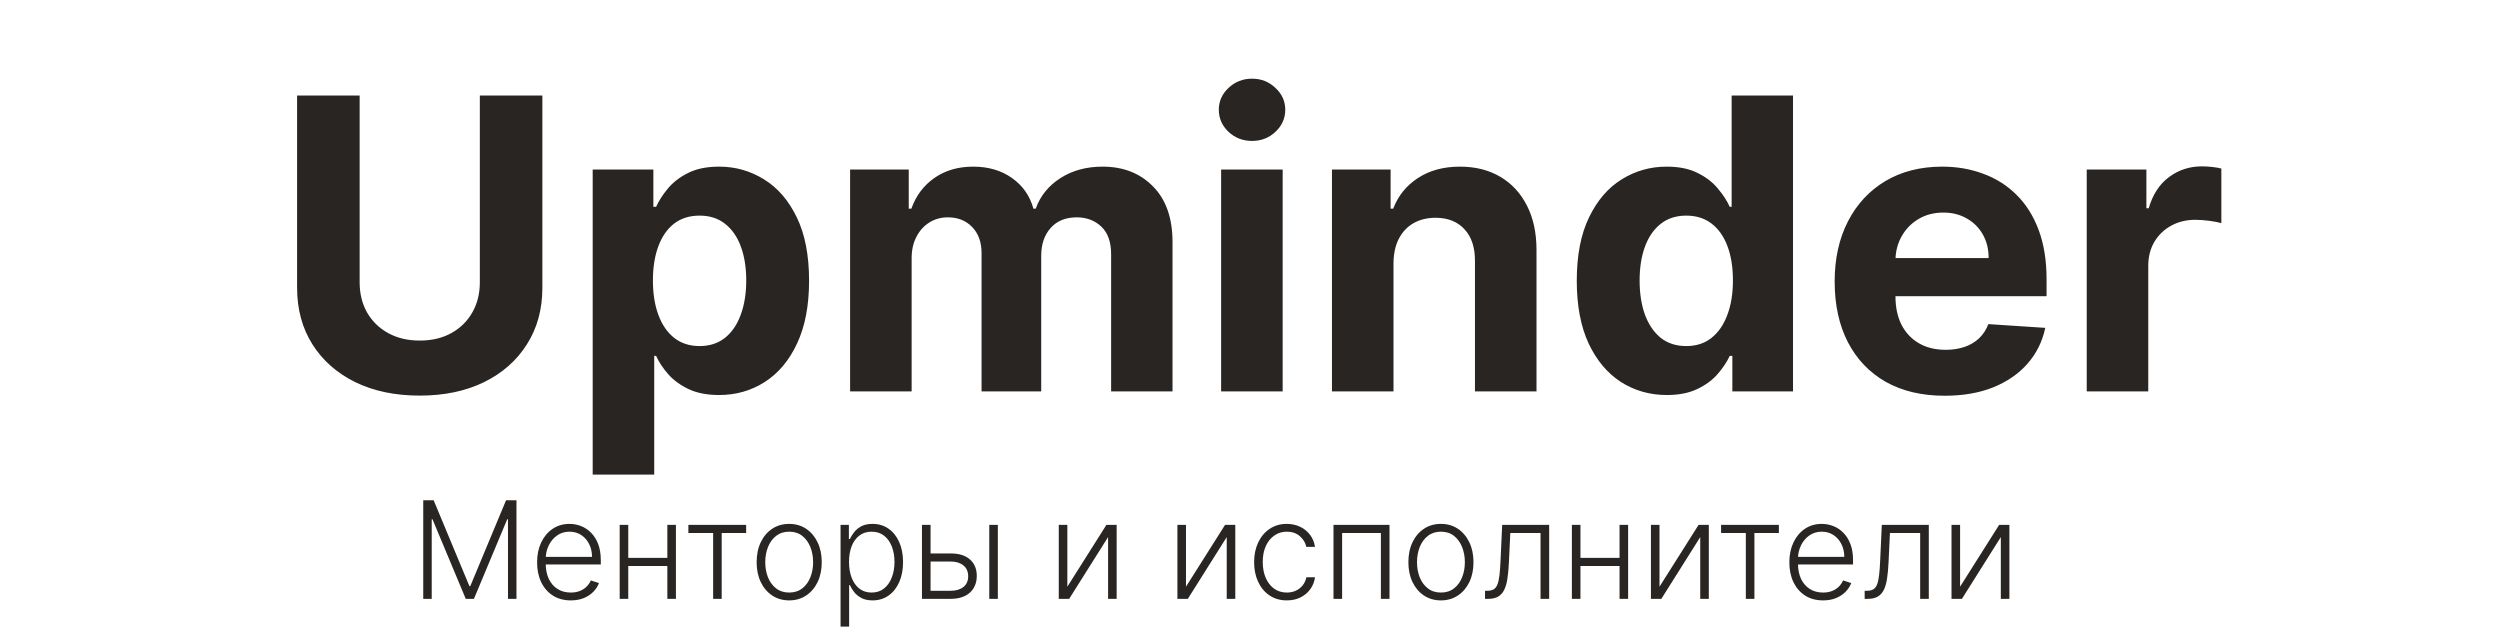
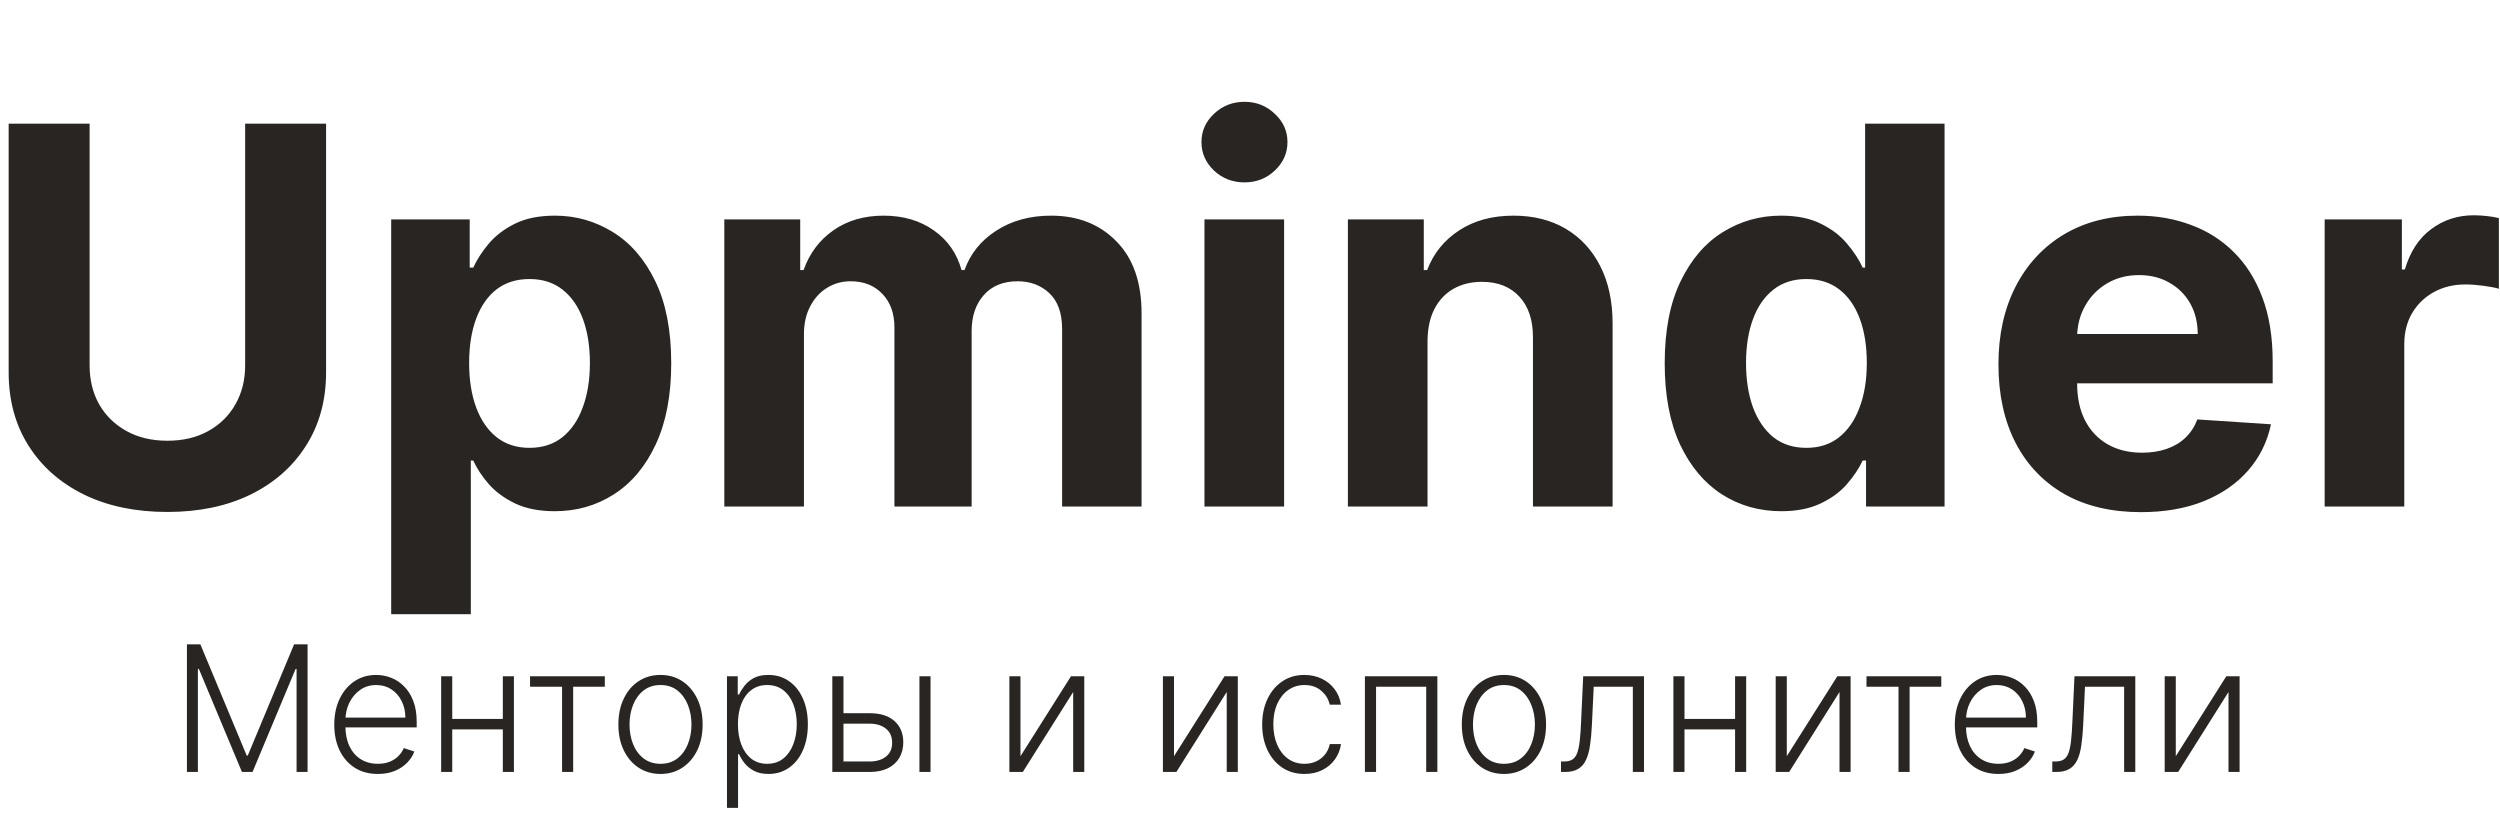
- <svg xmlns="http://www.w3.org/2000/svg" width="198" height="50" viewBox="0 0 198 50" fill="none">
-   <path d="M38.003 7.569H42.956V22.786C42.956 24.494 42.548 25.989 41.732 27.27C40.924 28.552 39.791 29.551 38.334 30.268C36.878 30.977 35.181 31.332 33.243 31.332C31.298 31.332 29.598 30.977 28.141 30.268C26.684 29.551 25.551 28.552 24.743 27.27C23.934 25.989 23.53 24.494 23.53 22.786V7.569H28.484V22.362C28.484 23.255 28.678 24.048 29.067 24.742C29.464 25.436 30.021 25.981 30.738 26.378C31.455 26.775 32.29 26.973 33.243 26.973C34.204 26.973 35.039 26.775 35.749 26.378C36.466 25.981 37.019 25.436 37.408 24.742C37.804 24.048 38.003 23.255 38.003 22.362V7.569ZM46.941 37.59V13.427H51.746V16.379H51.963C52.177 15.906 52.486 15.425 52.89 14.937C53.302 14.441 53.836 14.03 54.492 13.702C55.155 13.366 55.979 13.198 56.963 13.198C58.244 13.198 59.426 13.534 60.509 14.205C61.592 14.869 62.458 15.872 63.106 17.214C63.755 18.549 64.079 20.223 64.079 22.236C64.079 24.197 63.762 25.852 63.129 27.202C62.504 28.544 61.65 29.562 60.566 30.256C59.491 30.943 58.286 31.286 56.951 31.286C56.005 31.286 55.201 31.13 54.537 30.817C53.881 30.504 53.344 30.111 52.924 29.639C52.505 29.158 52.184 28.674 51.963 28.186H51.814V37.59H46.941ZM51.711 22.214C51.711 23.259 51.856 24.17 52.146 24.948C52.436 25.726 52.855 26.332 53.405 26.767C53.954 27.194 54.621 27.408 55.407 27.408C56.2 27.408 56.871 27.19 57.42 26.756C57.969 26.313 58.385 25.703 58.667 24.925C58.957 24.139 59.102 23.236 59.102 22.214C59.102 21.199 58.961 20.307 58.679 19.536C58.397 18.766 57.981 18.164 57.432 17.729C56.883 17.294 56.208 17.077 55.407 17.077C54.614 17.077 53.942 17.286 53.393 17.706C52.852 18.125 52.436 18.72 52.146 19.491C51.856 20.261 51.711 21.169 51.711 22.214ZM67.328 31V13.427H71.973V16.527H72.179C72.545 15.498 73.155 14.686 74.009 14.091C74.864 13.496 75.885 13.198 77.075 13.198C78.281 13.198 79.306 13.5 80.153 14.102C80.999 14.697 81.564 15.505 81.846 16.527H82.029C82.388 15.521 83.036 14.716 83.974 14.114C84.92 13.503 86.037 13.198 87.326 13.198C88.966 13.198 90.297 13.721 91.319 14.766C92.349 15.803 92.864 17.275 92.864 19.182V31H88.001V20.143C88.001 19.166 87.742 18.434 87.223 17.946C86.705 17.458 86.056 17.214 85.278 17.214C84.394 17.214 83.703 17.496 83.208 18.061C82.712 18.617 82.464 19.353 82.464 20.269V31H77.739V20.04C77.739 19.178 77.491 18.491 76.995 17.98C76.507 17.47 75.863 17.214 75.062 17.214C74.52 17.214 74.032 17.351 73.597 17.626C73.17 17.893 72.831 18.27 72.579 18.759C72.328 19.239 72.202 19.803 72.202 20.452V31H67.328ZM96.713 31V13.427H101.587V31H96.713ZM99.162 11.162C98.437 11.162 97.815 10.922 97.297 10.441C96.786 9.953 96.53 9.369 96.53 8.691C96.53 8.019 96.786 7.444 97.297 6.963C97.815 6.475 98.437 6.231 99.162 6.231C99.886 6.231 100.504 6.475 101.015 6.963C101.534 7.444 101.793 8.019 101.793 8.691C101.793 9.369 101.534 9.953 101.015 10.441C100.504 10.922 99.886 11.162 99.162 11.162ZM110.365 20.841V31H105.491V13.427H110.136V16.527H110.342C110.731 15.505 111.383 14.697 112.298 14.102C113.214 13.5 114.323 13.198 115.628 13.198C116.848 13.198 117.912 13.465 118.82 13.999C119.727 14.533 120.433 15.296 120.936 16.287C121.439 17.271 121.691 18.446 121.691 19.811V31H116.817V20.68C116.825 19.605 116.55 18.766 115.994 18.164C115.437 17.553 114.67 17.248 113.694 17.248C113.038 17.248 112.459 17.389 111.955 17.672C111.459 17.954 111.07 18.366 110.788 18.907C110.514 19.441 110.373 20.086 110.365 20.841ZM132.008 31.286C130.673 31.286 129.464 30.943 128.381 30.256C127.306 29.562 126.451 28.544 125.818 27.202C125.193 25.852 124.88 24.197 124.88 22.236C124.88 20.223 125.204 18.549 125.853 17.214C126.501 15.872 127.363 14.869 128.438 14.205C129.521 13.534 130.707 13.198 131.996 13.198C132.98 13.198 133.8 13.366 134.456 13.702C135.12 14.03 135.654 14.441 136.058 14.937C136.47 15.425 136.782 15.906 136.996 16.379H137.145V7.569H142.007V31H137.202V28.186H136.996C136.767 28.674 136.443 29.158 136.023 29.639C135.612 30.111 135.074 30.504 134.41 30.817C133.754 31.13 132.954 31.286 132.008 31.286ZM133.552 27.408C134.338 27.408 135.001 27.194 135.543 26.767C136.092 26.332 136.512 25.726 136.801 24.948C137.099 24.17 137.248 23.259 137.248 22.214C137.248 21.169 137.103 20.261 136.813 19.491C136.523 18.72 136.104 18.125 135.554 17.706C135.005 17.286 134.338 17.077 133.552 17.077C132.751 17.077 132.076 17.294 131.527 17.729C130.978 18.164 130.562 18.766 130.28 19.536C129.998 20.307 129.857 21.199 129.857 22.214C129.857 23.236 129.998 24.139 130.28 24.925C130.57 25.703 130.986 26.313 131.527 26.756C132.076 27.19 132.751 27.408 133.552 27.408ZM154.023 31.343C152.215 31.343 150.659 30.977 149.355 30.245C148.058 29.505 147.059 28.46 146.357 27.11C145.656 25.753 145.305 24.147 145.305 22.294C145.305 20.486 145.656 18.9 146.357 17.534C147.059 16.169 148.047 15.105 149.32 14.342C150.602 13.58 152.104 13.198 153.828 13.198C154.987 13.198 156.067 13.385 157.066 13.759C158.073 14.125 158.95 14.678 159.697 15.418C160.452 16.158 161.039 17.088 161.459 18.209C161.878 19.323 162.088 20.627 162.088 22.122V23.461H147.25V20.44H157.5C157.5 19.739 157.348 19.117 157.043 18.575C156.738 18.034 156.314 17.611 155.773 17.305C155.239 16.993 154.617 16.836 153.908 16.836C153.168 16.836 152.512 17.008 151.94 17.351C151.376 17.687 150.934 18.141 150.613 18.713C150.293 19.277 150.129 19.906 150.121 20.6V23.472C150.121 24.341 150.281 25.093 150.602 25.726C150.93 26.359 151.391 26.847 151.986 27.19C152.581 27.534 153.286 27.705 154.103 27.705C154.644 27.705 155.14 27.629 155.59 27.476C156.04 27.324 156.425 27.095 156.745 26.79C157.066 26.485 157.31 26.111 157.478 25.669L161.985 25.966C161.756 27.049 161.287 27.995 160.578 28.803C159.876 29.604 158.969 30.23 157.855 30.68C156.749 31.122 155.472 31.343 154.023 31.343ZM165.269 31V13.427H169.994V16.493H170.177C170.497 15.402 171.035 14.579 171.79 14.022C172.545 13.458 173.414 13.175 174.398 13.175C174.642 13.175 174.906 13.191 175.188 13.221C175.47 13.252 175.718 13.294 175.931 13.347V17.672C175.703 17.603 175.386 17.542 174.982 17.489C174.578 17.435 174.208 17.409 173.872 17.409C173.155 17.409 172.514 17.565 171.95 17.878C171.393 18.183 170.951 18.61 170.623 19.159C170.303 19.708 170.142 20.341 170.142 21.058V31H165.269Z" fill="#292522" />
-   <path d="M33.521 39.619H34.344L37.178 46.423H37.246L40.08 39.619H40.904V47.429H40.232V41.126H40.171L37.536 47.429H36.888L34.253 41.126H34.192V47.429H33.521V39.619ZM45.207 47.551C44.661 47.551 44.188 47.424 43.789 47.17C43.389 46.913 43.081 46.559 42.862 46.106C42.646 45.651 42.538 45.127 42.538 44.535C42.538 43.945 42.646 43.421 42.862 42.964C43.081 42.504 43.382 42.144 43.766 41.885C44.152 41.623 44.598 41.492 45.104 41.492C45.422 41.492 45.728 41.55 46.023 41.667C46.318 41.782 46.583 41.958 46.816 42.197C47.053 42.434 47.24 42.732 47.377 43.093C47.514 43.452 47.583 43.877 47.583 44.367V44.703H43.007V44.104H46.889C46.889 43.728 46.813 43.39 46.66 43.09C46.51 42.787 46.3 42.548 46.031 42.373C45.764 42.197 45.455 42.109 45.104 42.109C44.733 42.109 44.406 42.209 44.124 42.407C43.842 42.605 43.621 42.867 43.461 43.193C43.303 43.518 43.223 43.874 43.22 44.26V44.619C43.22 45.084 43.3 45.491 43.461 45.839C43.623 46.185 43.853 46.453 44.151 46.644C44.448 46.834 44.8 46.93 45.207 46.93C45.484 46.93 45.727 46.887 45.936 46.8C46.147 46.714 46.323 46.598 46.466 46.453C46.611 46.306 46.72 46.144 46.794 45.969L47.438 46.179C47.349 46.425 47.203 46.653 47 46.861C46.799 47.07 46.547 47.237 46.245 47.365C45.944 47.489 45.599 47.551 45.207 47.551ZM53.034 44.184V44.825H49.59V44.184H53.034ZM49.758 41.572V47.429H49.079V41.572H49.758ZM53.533 41.572V47.429H52.854V41.572H53.533ZM54.52 42.212V41.572H59.096V42.212H57.159V47.429H56.48V42.212H54.52ZM62.504 47.551C61.998 47.551 61.55 47.423 61.161 47.166C60.775 46.91 60.472 46.555 60.254 46.102C60.035 45.647 59.926 45.122 59.926 44.527C59.926 43.927 60.035 43.4 60.254 42.945C60.472 42.487 60.775 42.131 61.161 41.877C61.55 41.62 61.998 41.492 62.504 41.492C63.01 41.492 63.456 41.62 63.842 41.877C64.229 42.134 64.531 42.49 64.75 42.945C64.971 43.4 65.082 43.927 65.082 44.527C65.082 45.122 64.972 45.647 64.754 46.102C64.535 46.555 64.231 46.91 63.842 47.166C63.456 47.423 63.01 47.551 62.504 47.551ZM62.504 46.93C62.91 46.93 63.255 46.821 63.537 46.602C63.819 46.383 64.033 46.092 64.178 45.729C64.325 45.365 64.399 44.965 64.399 44.527C64.399 44.09 64.325 43.688 64.178 43.322C64.033 42.956 63.819 42.663 63.537 42.441C63.255 42.22 62.91 42.109 62.504 42.109C62.099 42.109 61.755 42.22 61.47 42.441C61.188 42.663 60.973 42.956 60.826 43.322C60.681 43.688 60.608 44.09 60.608 44.527C60.608 44.965 60.681 45.365 60.826 45.729C60.973 46.092 61.188 46.383 61.47 46.602C61.752 46.821 62.097 46.93 62.504 46.93ZM66.572 49.626V41.572H67.231V42.689H67.312C67.393 42.514 67.505 42.334 67.647 42.151C67.79 41.966 67.978 41.809 68.212 41.682C68.448 41.555 68.746 41.492 69.104 41.492C69.587 41.492 70.009 41.619 70.37 41.873C70.734 42.125 71.016 42.478 71.217 42.933C71.42 43.386 71.522 43.913 71.522 44.516C71.522 45.121 71.42 45.651 71.217 46.106C71.016 46.561 70.734 46.916 70.37 47.17C70.009 47.424 69.59 47.551 69.112 47.551C68.758 47.551 68.462 47.488 68.223 47.361C67.987 47.234 67.795 47.077 67.647 46.892C67.502 46.704 67.39 46.52 67.312 46.343H67.251V49.626H66.572ZM67.243 44.504C67.243 44.977 67.313 45.397 67.453 45.763C67.595 46.127 67.798 46.413 68.063 46.621C68.33 46.827 68.653 46.93 69.031 46.93C69.421 46.93 69.748 46.823 70.015 46.609C70.285 46.393 70.49 46.102 70.629 45.736C70.772 45.37 70.843 44.959 70.843 44.504C70.843 44.054 70.773 43.649 70.633 43.288C70.496 42.927 70.293 42.641 70.023 42.43C69.754 42.216 69.423 42.109 69.031 42.109C68.65 42.109 68.326 42.212 68.059 42.418C67.792 42.622 67.589 42.904 67.449 43.265C67.312 43.623 67.243 44.037 67.243 44.504ZM73.583 43.833H75.299C75.957 43.833 76.466 43.993 76.825 44.314C77.183 44.634 77.362 45.068 77.362 45.614C77.362 45.978 77.281 46.295 77.118 46.568C76.958 46.84 76.724 47.052 76.416 47.204C76.109 47.354 75.736 47.429 75.299 47.429H73.019V41.572H73.701V46.789H75.299C75.713 46.789 76.046 46.69 76.298 46.491C76.552 46.293 76.68 46.011 76.68 45.645C76.68 45.271 76.552 44.982 76.298 44.779C76.046 44.576 75.713 44.474 75.299 44.474H73.583V43.833ZM78.35 47.429V41.572H79.029V47.429H78.35ZM84.534 46.465L87.626 41.572H88.439V47.429H87.76V42.537L84.678 47.429H83.855V41.572H84.534V46.465ZM93.93 46.465L97.023 41.572H97.835V47.429H97.156V42.537L94.075 47.429H93.251V41.572H93.93V46.465ZM101.916 47.551C101.392 47.551 100.936 47.42 100.547 47.159C100.16 46.897 99.86 46.538 99.647 46.083C99.433 45.628 99.326 45.109 99.326 44.527C99.326 43.94 99.434 43.418 99.65 42.96C99.869 42.502 100.172 42.144 100.558 41.885C100.945 41.623 101.393 41.492 101.904 41.492C102.296 41.492 102.651 41.568 102.968 41.721C103.286 41.87 103.548 42.083 103.754 42.357C103.962 42.629 104.093 42.947 104.147 43.311H103.46C103.389 42.98 103.217 42.698 102.945 42.464C102.676 42.228 102.333 42.109 101.916 42.109C101.542 42.109 101.212 42.211 100.924 42.415C100.637 42.615 100.412 42.896 100.249 43.257C100.089 43.616 100.009 44.032 100.009 44.504C100.009 44.98 100.088 45.401 100.245 45.767C100.403 46.13 100.624 46.415 100.909 46.621C101.196 46.827 101.532 46.93 101.916 46.93C102.175 46.93 102.412 46.882 102.625 46.785C102.841 46.686 103.022 46.546 103.167 46.365C103.314 46.185 103.413 45.97 103.464 45.721H104.151C104.1 46.074 103.974 46.39 103.773 46.667C103.575 46.941 103.317 47.157 102.999 47.315C102.684 47.473 102.323 47.551 101.916 47.551ZM105.613 47.429V41.572H110.048V47.429H109.366V42.212H106.296V47.429H105.613ZM114.122 47.551C113.616 47.551 113.169 47.423 112.78 47.166C112.393 46.91 112.091 46.555 111.872 46.102C111.653 45.647 111.544 45.122 111.544 44.527C111.544 43.927 111.653 43.4 111.872 42.945C112.091 42.487 112.393 42.131 112.78 41.877C113.169 41.62 113.616 41.492 114.122 41.492C114.628 41.492 115.074 41.62 115.461 41.877C115.847 42.134 116.15 42.49 116.368 42.945C116.589 43.4 116.7 43.927 116.7 44.527C116.7 45.122 116.591 45.647 116.372 46.102C116.153 46.555 115.85 46.91 115.461 47.166C115.074 47.423 114.628 47.551 114.122 47.551ZM114.122 46.93C114.529 46.93 114.873 46.821 115.156 46.602C115.438 46.383 115.651 46.092 115.796 45.729C115.944 45.365 116.017 44.965 116.017 44.527C116.017 44.09 115.944 43.688 115.796 43.322C115.651 42.956 115.438 42.663 115.156 42.441C114.873 42.22 114.529 42.109 114.122 42.109C113.718 42.109 113.373 42.22 113.089 42.441C112.806 42.663 112.592 42.956 112.444 43.322C112.299 43.688 112.227 44.09 112.227 44.527C112.227 44.965 112.299 45.365 112.444 45.729C112.592 46.092 112.806 46.383 113.089 46.602C113.371 46.821 113.715 46.93 114.122 46.93ZM117.614 47.429V46.789H117.797C118.006 46.789 118.174 46.751 118.301 46.674C118.43 46.596 118.531 46.463 118.602 46.278C118.673 46.092 118.727 45.839 118.762 45.519C118.798 45.199 118.826 44.797 118.846 44.314L118.972 41.572H122.694V47.429H122.011V42.212H119.616L119.506 44.543C119.483 45.018 119.445 45.436 119.391 45.797C119.341 46.158 119.257 46.459 119.14 46.701C119.025 46.943 118.865 47.124 118.659 47.246C118.456 47.368 118.189 47.429 117.858 47.429H117.614ZM128.448 44.184V44.825H125.004V44.184H128.448ZM125.172 41.572V47.429H124.493V41.572H125.172ZM128.947 41.572V47.429H128.268V41.572H128.947ZM131.433 46.465L134.526 41.572H135.338V47.429H134.659V42.537L131.578 47.429H130.754V41.572H131.433V46.465ZM136.31 42.212V41.572H140.887V42.212H138.949V47.429H138.27V42.212H136.31ZM144.386 47.551C143.839 47.551 143.366 47.424 142.967 47.17C142.568 46.913 142.259 46.559 142.04 46.106C141.824 45.651 141.716 45.127 141.716 44.535C141.716 43.945 141.824 43.421 142.04 42.964C142.259 42.504 142.56 42.144 142.944 41.885C143.33 41.623 143.777 41.492 144.283 41.492C144.6 41.492 144.907 41.55 145.202 41.667C145.497 41.782 145.761 41.958 145.995 42.197C146.231 42.434 146.418 42.732 146.555 43.093C146.693 43.452 146.761 43.877 146.761 44.367V44.703H142.185V44.104H146.067C146.067 43.728 145.991 43.39 145.838 43.09C145.688 42.787 145.479 42.548 145.209 42.373C144.942 42.197 144.633 42.109 144.283 42.109C143.911 42.109 143.585 42.209 143.302 42.407C143.02 42.605 142.799 42.867 142.639 43.193C142.481 43.518 142.401 43.874 142.399 44.26V44.619C142.399 45.084 142.479 45.491 142.639 45.839C142.802 46.185 143.032 46.453 143.329 46.644C143.627 46.834 143.979 46.93 144.386 46.93C144.663 46.93 144.905 46.887 145.114 46.8C145.325 46.714 145.502 46.598 145.644 46.453C145.789 46.306 145.898 46.144 145.972 45.969L146.616 46.179C146.527 46.425 146.381 46.653 146.178 46.861C145.977 47.07 145.725 47.237 145.423 47.365C145.123 47.489 144.777 47.551 144.386 47.551ZM147.681 47.429V46.789H147.864C148.073 46.789 148.241 46.751 148.368 46.674C148.497 46.596 148.598 46.463 148.669 46.278C148.74 46.092 148.794 45.839 148.829 45.519C148.865 45.199 148.893 44.797 148.913 44.314L149.039 41.572H152.761V47.429H152.078V42.212H149.683L149.573 44.543C149.55 45.018 149.512 45.436 149.458 45.797C149.408 46.158 149.324 46.459 149.207 46.701C149.092 46.943 148.932 47.124 148.726 47.246C148.523 47.368 148.256 47.429 147.925 47.429H147.681ZM155.239 46.465L158.332 41.572H159.144V47.429H158.465V42.537L155.384 47.429H154.56V41.572H155.239V46.465Z" fill="#292522" />
+ <svg xmlns="http://www.w3.org/2000/svg" width="153" height="50" viewBox="0 0 153 50" fill="none">
+   <path d="M15.003 7.569H19.956V22.786C19.956 24.494 19.548 25.989 18.732 27.27C17.924 28.552 16.791 29.551 15.334 30.268C13.878 30.977 12.181 31.332 10.243 31.332C8.298 31.332 6.598 30.977 5.141 30.268C3.684 29.551 2.551 28.552 1.743 27.27C0.934 25.989 0.53 24.494 0.53 22.786V7.569H5.484V22.362C5.484 23.255 5.678 24.048 6.067 24.742C6.464 25.436 7.021 25.981 7.738 26.378C8.455 26.775 9.29 26.973 10.243 26.973C11.204 26.973 12.04 26.775 12.749 26.378C13.466 25.981 14.019 25.436 14.408 24.742C14.804 24.048 15.003 23.255 15.003 22.362V7.569ZM23.941 37.59V13.427H28.746V16.379H28.963C29.177 15.906 29.485 15.425 29.89 14.937C30.302 14.441 30.835 14.03 31.491 13.702C32.155 13.366 32.979 13.198 33.963 13.198C35.244 13.198 36.426 13.534 37.509 14.205C38.592 14.869 39.458 15.872 40.106 17.214C40.755 18.549 41.079 20.223 41.079 22.236C41.079 24.197 40.762 25.852 40.129 27.202C39.504 28.544 38.65 29.562 37.566 30.256C36.491 30.943 35.286 31.286 33.951 31.286C33.005 31.286 32.201 31.13 31.537 30.817C30.881 30.504 30.344 30.111 29.924 29.639C29.505 29.158 29.184 28.674 28.963 28.186H28.814V37.59H23.941ZM28.711 22.214C28.711 23.259 28.856 24.17 29.146 24.948C29.436 25.726 29.855 26.332 30.405 26.767C30.954 27.194 31.621 27.408 32.407 27.408C33.2 27.408 33.871 27.19 34.42 26.756C34.969 26.313 35.385 25.703 35.667 24.925C35.957 24.139 36.102 23.236 36.102 22.214C36.102 21.199 35.961 20.307 35.679 19.536C35.397 18.766 34.981 18.164 34.432 17.729C33.883 17.294 33.208 17.077 32.407 17.077C31.613 17.077 30.942 17.286 30.393 17.706C29.852 18.125 29.436 18.72 29.146 19.491C28.856 20.261 28.711 21.169 28.711 22.214ZM44.328 31V13.427H48.973V16.527H49.179C49.545 15.498 50.155 14.686 51.009 14.091C51.864 13.496 52.886 13.198 54.075 13.198C55.281 13.198 56.306 13.5 57.153 14.102C57.999 14.697 58.564 15.505 58.846 16.527H59.029C59.388 15.521 60.036 14.716 60.974 14.114C61.92 13.503 63.037 13.198 64.326 13.198C65.966 13.198 67.297 13.721 68.319 14.766C69.349 15.803 69.864 17.275 69.864 19.182V31H65.001V20.143C65.001 19.166 64.742 18.434 64.223 17.946C63.705 17.458 63.056 17.214 62.278 17.214C61.394 17.214 60.703 17.496 60.208 18.061C59.712 18.617 59.464 19.353 59.464 20.269V31H54.739V20.04C54.739 19.178 54.491 18.491 53.995 17.98C53.507 17.47 52.863 17.214 52.062 17.214C51.52 17.214 51.032 17.351 50.597 17.626C50.17 17.893 49.831 18.27 49.579 18.759C49.328 19.239 49.202 19.803 49.202 20.452V31H44.328ZM73.713 31V13.427H78.587V31H73.713ZM76.162 11.162C75.437 11.162 74.815 10.922 74.297 10.441C73.786 9.953 73.53 9.369 73.53 8.691C73.53 8.019 73.786 7.444 74.297 6.963C74.815 6.475 75.437 6.231 76.162 6.231C76.886 6.231 77.504 6.475 78.015 6.963C78.534 7.444 78.793 8.019 78.793 8.691C78.793 9.369 78.534 9.953 78.015 10.441C77.504 10.922 76.886 11.162 76.162 11.162ZM87.365 20.841V31H82.491V13.427H87.136V16.527H87.342C87.731 15.505 88.383 14.697 89.298 14.102C90.214 13.5 91.323 13.198 92.628 13.198C93.848 13.198 94.912 13.465 95.82 13.999C96.727 14.533 97.433 15.296 97.936 16.287C98.439 17.271 98.691 18.446 98.691 19.811V31H93.817V20.68C93.825 19.605 93.55 18.766 92.994 18.164C92.437 17.553 91.67 17.248 90.694 17.248C90.038 17.248 89.459 17.389 88.955 17.672C88.459 17.954 88.07 18.366 87.788 18.907C87.514 19.441 87.373 20.086 87.365 20.841ZM109.008 31.286C107.673 31.286 106.464 30.943 105.381 30.256C104.306 29.562 103.451 28.544 102.818 27.202C102.193 25.852 101.88 24.197 101.88 22.236C101.88 20.223 102.204 18.549 102.853 17.214C103.501 15.872 104.363 14.869 105.438 14.205C106.521 13.534 107.707 13.198 108.996 13.198C109.98 13.198 110.8 13.366 111.456 13.702C112.12 14.03 112.654 14.441 113.058 14.937C113.47 15.425 113.782 15.906 113.996 16.379H114.145V7.569H119.007V31H114.202V28.186H113.996C113.767 28.674 113.443 29.158 113.023 29.639C112.612 30.111 112.074 30.504 111.41 30.817C110.754 31.13 109.954 31.286 109.008 31.286ZM110.552 27.408C111.338 27.408 112.001 27.194 112.543 26.767C113.092 26.332 113.512 25.726 113.801 24.948C114.099 24.17 114.248 23.259 114.248 22.214C114.248 21.169 114.103 20.261 113.813 19.491C113.523 18.72 113.104 18.125 112.554 17.706C112.005 17.286 111.338 17.077 110.552 17.077C109.751 17.077 109.076 17.294 108.527 17.729C107.978 18.164 107.562 18.766 107.28 19.536C106.998 20.307 106.857 21.199 106.857 22.214C106.857 23.236 106.998 24.139 107.28 24.925C107.57 25.703 107.986 26.313 108.527 26.756C109.076 27.19 109.751 27.408 110.552 27.408ZM131.023 31.343C129.215 31.343 127.659 30.977 126.355 30.245C125.058 29.505 124.059 28.46 123.357 27.11C122.656 25.753 122.305 24.147 122.305 22.294C122.305 20.486 122.656 18.9 123.357 17.534C124.059 16.169 125.047 15.105 126.32 14.342C127.602 13.58 129.104 13.198 130.828 13.198C131.987 13.198 133.067 13.385 134.066 13.759C135.073 14.125 135.95 14.678 136.697 15.418C137.452 16.158 138.039 17.088 138.459 18.209C138.878 19.323 139.088 20.627 139.088 22.122V23.461H124.25V20.44H134.5C134.5 19.739 134.348 19.117 134.043 18.575C133.738 18.034 133.314 17.611 132.773 17.305C132.239 16.993 131.617 16.836 130.908 16.836C130.168 16.836 129.512 17.008 128.94 17.351C128.376 17.687 127.934 18.141 127.613 18.713C127.293 19.277 127.129 19.906 127.121 20.6V23.472C127.121 24.341 127.281 25.093 127.602 25.726C127.93 26.359 128.391 26.847 128.986 27.19C129.581 27.534 130.286 27.705 131.103 27.705C131.644 27.705 132.14 27.629 132.59 27.476C133.04 27.324 133.425 27.095 133.745 26.79C134.066 26.485 134.31 26.111 134.478 25.669L138.985 25.966C138.756 27.049 138.287 27.995 137.578 28.803C136.876 29.604 135.969 30.23 134.855 30.68C133.749 31.122 132.472 31.343 131.023 31.343ZM142.269 31V13.427H146.994V16.493H147.177C147.497 15.402 148.035 14.579 148.79 14.022C149.545 13.458 150.414 13.175 151.398 13.175C151.642 13.175 151.906 13.191 152.188 13.221C152.47 13.252 152.718 13.294 152.931 13.347V17.672C152.703 17.603 152.386 17.542 151.982 17.489C151.578 17.435 151.208 17.409 150.872 17.409C150.155 17.409 149.514 17.565 148.95 17.878C148.393 18.183 147.951 18.61 147.623 19.159C147.303 19.708 147.142 20.341 147.142 21.058V31H142.269Z" fill="#292522" />
+   <path d="M11.44 39.434H12.263L15.097 46.237H15.165L17.999 39.434H18.823V47.244H18.151V40.94H18.09L15.455 47.244H14.807L12.172 40.94H12.111V47.244H11.44V39.434ZM23.126 47.366C22.58 47.366 22.107 47.239 21.707 46.985C21.308 46.728 21 46.373 20.781 45.921C20.565 45.465 20.457 44.942 20.457 44.349C20.457 43.76 20.565 43.236 20.781 42.778C21 42.318 21.301 41.958 21.685 41.699C22.071 41.437 22.517 41.306 23.023 41.306C23.341 41.306 23.647 41.365 23.942 41.482C24.237 41.596 24.502 41.773 24.735 42.012C24.972 42.248 25.159 42.547 25.296 42.908C25.433 43.266 25.502 43.691 25.502 44.182V44.517H20.926V43.919H24.808C24.808 43.542 24.732 43.204 24.579 42.904C24.429 42.602 24.219 42.362 23.95 42.187C23.683 42.012 23.374 41.924 23.023 41.924C22.652 41.924 22.325 42.023 22.043 42.221C21.761 42.42 21.54 42.682 21.38 43.007C21.222 43.333 21.142 43.688 21.139 44.075V44.433C21.139 44.899 21.219 45.305 21.38 45.654C21.542 45.999 21.772 46.268 22.07 46.458C22.367 46.649 22.719 46.744 23.126 46.744C23.403 46.744 23.646 46.701 23.855 46.615C24.066 46.528 24.242 46.413 24.385 46.268C24.53 46.12 24.639 45.959 24.713 45.783L25.357 45.993C25.268 46.24 25.122 46.467 24.919 46.676C24.718 46.884 24.466 47.052 24.163 47.179C23.863 47.304 23.518 47.366 23.126 47.366ZM30.953 43.999V44.639H27.509V43.999H30.953ZM27.677 41.386V47.244H26.998V41.386H27.677ZM31.452 41.386V47.244H30.773V41.386H31.452ZM32.439 42.027V41.386H37.015V42.027H35.078V47.244H34.399V42.027H32.439ZM40.423 47.366C39.917 47.366 39.469 47.237 39.08 46.981C38.694 46.724 38.391 46.369 38.173 45.917C37.954 45.462 37.845 44.937 37.845 44.342C37.845 43.742 37.954 43.214 38.173 42.759C38.391 42.301 38.694 41.946 39.08 41.691C39.469 41.435 39.917 41.306 40.423 41.306C40.928 41.306 41.375 41.435 41.761 41.691C42.148 41.948 42.45 42.304 42.669 42.759C42.89 43.214 43.001 43.742 43.001 44.342C43.001 44.937 42.891 45.462 42.673 45.917C42.454 46.369 42.15 46.724 41.761 46.981C41.375 47.237 40.928 47.366 40.423 47.366ZM40.423 46.744C40.829 46.744 41.174 46.635 41.456 46.416C41.738 46.198 41.952 45.907 42.097 45.543C42.244 45.179 42.318 44.779 42.318 44.342C42.318 43.904 42.244 43.503 42.097 43.137C41.952 42.771 41.738 42.477 41.456 42.256C41.174 42.035 40.829 41.924 40.423 41.924C40.018 41.924 39.674 42.035 39.389 42.256C39.107 42.477 38.892 42.771 38.745 43.137C38.6 43.503 38.527 43.904 38.527 44.342C38.527 44.779 38.6 45.179 38.745 45.543C38.892 45.907 39.107 46.198 39.389 46.416C39.671 46.635 40.016 46.744 40.423 46.744ZM44.491 49.441V41.386H45.15V42.504H45.23C45.312 42.328 45.424 42.149 45.566 41.966C45.709 41.78 45.897 41.624 46.13 41.497C46.367 41.37 46.664 41.306 47.023 41.306C47.506 41.306 47.928 41.433 48.289 41.688C48.653 41.939 48.935 42.293 49.136 42.748C49.339 43.2 49.441 43.728 49.441 44.33C49.441 44.935 49.339 45.465 49.136 45.921C48.935 46.376 48.653 46.73 48.289 46.985C47.928 47.239 47.508 47.366 47.031 47.366C46.677 47.366 46.381 47.302 46.142 47.175C45.906 47.048 45.714 46.892 45.566 46.706C45.421 46.518 45.309 46.335 45.23 46.157H45.169V49.441H44.491ZM45.162 44.319C45.162 44.792 45.232 45.211 45.372 45.577C45.514 45.941 45.717 46.227 45.982 46.435C46.249 46.641 46.572 46.744 46.95 46.744C47.339 46.744 47.667 46.638 47.934 46.424C48.204 46.208 48.408 45.917 48.548 45.551C48.691 45.185 48.762 44.774 48.762 44.319C48.762 43.869 48.692 43.463 48.552 43.102C48.415 42.741 48.211 42.455 47.942 42.244C47.672 42.031 47.342 41.924 46.95 41.924C46.569 41.924 46.245 42.027 45.978 42.233C45.711 42.436 45.508 42.718 45.368 43.08C45.23 43.438 45.162 43.851 45.162 44.319ZM51.502 43.648H53.218C53.877 43.648 54.385 43.808 54.743 44.128C55.102 44.449 55.281 44.882 55.281 45.429C55.281 45.792 55.2 46.11 55.037 46.382C54.877 46.654 54.643 46.866 54.335 47.019C54.028 47.169 53.655 47.244 53.218 47.244H50.938V41.386H51.62V46.603H53.218C53.632 46.603 53.965 46.504 54.217 46.306C54.471 46.108 54.599 45.825 54.599 45.459C54.599 45.085 54.471 44.797 54.217 44.593C53.965 44.39 53.632 44.288 53.218 44.288H51.502V43.648ZM56.269 47.244V41.386H56.948V47.244H56.269ZM62.453 46.279L65.545 41.386H66.358V47.244H65.679V42.351L62.597 47.244H61.774V41.386H62.453V46.279ZM71.849 46.279L74.942 41.386H75.754V47.244H75.075V42.351L71.994 47.244H71.17V41.386H71.849V46.279ZM79.835 47.366C79.311 47.366 78.855 47.235 78.466 46.973C78.079 46.711 77.779 46.353 77.566 45.898C77.352 45.443 77.245 44.924 77.245 44.342C77.245 43.755 77.353 43.232 77.57 42.774C77.788 42.317 78.091 41.958 78.477 41.699C78.864 41.437 79.312 41.306 79.823 41.306C80.215 41.306 80.57 41.383 80.887 41.535C81.205 41.685 81.467 41.897 81.673 42.172C81.881 42.444 82.012 42.762 82.066 43.125H81.379C81.308 42.795 81.136 42.513 80.864 42.279C80.595 42.042 80.252 41.924 79.835 41.924C79.461 41.924 79.13 42.026 78.843 42.229C78.556 42.43 78.331 42.711 78.168 43.072C78.008 43.43 77.928 43.846 77.928 44.319C77.928 44.794 78.007 45.215 78.164 45.581C78.322 45.945 78.543 46.23 78.828 46.435C79.115 46.641 79.451 46.744 79.835 46.744C80.094 46.744 80.331 46.696 80.544 46.599C80.76 46.5 80.941 46.36 81.086 46.18C81.233 45.999 81.332 45.785 81.383 45.535H82.07C82.019 45.889 81.893 46.204 81.692 46.481C81.494 46.756 81.236 46.972 80.918 47.13C80.603 47.287 80.242 47.366 79.835 47.366ZM83.532 47.244V41.386H87.967V47.244H87.284V42.027H84.215V47.244H83.532ZM92.041 47.366C91.535 47.366 91.088 47.237 90.699 46.981C90.312 46.724 90.01 46.369 89.791 45.917C89.572 45.462 89.463 44.937 89.463 44.342C89.463 43.742 89.572 43.214 89.791 42.759C90.01 42.301 90.312 41.946 90.699 41.691C91.088 41.435 91.535 41.306 92.041 41.306C92.547 41.306 92.993 41.435 93.38 41.691C93.766 41.948 94.069 42.304 94.287 42.759C94.508 43.214 94.619 43.742 94.619 44.342C94.619 44.937 94.51 45.462 94.291 45.917C94.072 46.369 93.769 46.724 93.38 46.981C92.993 47.237 92.547 47.366 92.041 47.366ZM92.041 46.744C92.448 46.744 92.792 46.635 93.075 46.416C93.357 46.198 93.57 45.907 93.715 45.543C93.863 45.179 93.936 44.779 93.936 44.342C93.936 43.904 93.863 43.503 93.715 43.137C93.57 42.771 93.357 42.477 93.075 42.256C92.792 42.035 92.448 41.924 92.041 41.924C91.637 41.924 91.292 42.035 91.007 42.256C90.725 42.477 90.51 42.771 90.363 43.137C90.218 43.503 90.146 43.904 90.146 44.342C90.146 44.779 90.218 45.179 90.363 45.543C90.51 45.907 90.725 46.198 91.007 46.416C91.29 46.635 91.634 46.744 92.041 46.744ZM95.533 47.244V46.603H95.716C95.925 46.603 96.093 46.565 96.22 46.489C96.349 46.41 96.45 46.278 96.521 46.092C96.592 45.907 96.645 45.654 96.681 45.333C96.717 45.013 96.745 44.611 96.765 44.128L96.891 41.386H100.613V47.244H99.93V42.027H97.535L97.425 44.357C97.402 44.833 97.364 45.251 97.31 45.612C97.26 45.973 97.176 46.274 97.059 46.516C96.944 46.757 96.784 46.939 96.578 47.061C96.375 47.183 96.108 47.244 95.777 47.244H95.533ZM106.367 43.999V44.639H102.923V43.999H106.367ZM103.091 41.386V47.244H102.412V41.386H103.091ZM106.866 41.386V47.244H106.187V41.386H106.866ZM109.352 46.279L112.444 41.386H113.257V47.244H112.578V42.351L109.497 47.244H108.673V41.386H109.352V46.279ZM114.229 42.027V41.386H118.806V42.027H116.868V47.244H116.189V42.027H114.229ZM122.304 47.366C121.758 47.366 121.285 47.239 120.886 46.985C120.487 46.728 120.178 46.373 119.959 45.921C119.743 45.465 119.635 44.942 119.635 44.349C119.635 43.76 119.743 43.236 119.959 42.778C120.178 42.318 120.479 41.958 120.863 41.699C121.249 41.437 121.696 41.306 122.201 41.306C122.519 41.306 122.826 41.365 123.121 41.482C123.415 41.596 123.68 41.773 123.914 42.012C124.15 42.248 124.337 42.547 124.474 42.908C124.612 43.266 124.68 43.691 124.68 44.182V44.517H120.104V43.919H123.986C123.986 43.542 123.91 43.204 123.757 42.904C123.607 42.602 123.398 42.362 123.128 42.187C122.861 42.012 122.552 41.924 122.201 41.924C121.83 41.924 121.504 42.023 121.221 42.221C120.939 42.42 120.718 42.682 120.558 43.007C120.4 43.333 120.32 43.688 120.318 44.075V44.433C120.318 44.899 120.398 45.305 120.558 45.654C120.721 45.999 120.951 46.268 121.248 46.458C121.546 46.649 121.898 46.744 122.304 46.744C122.582 46.744 122.824 46.701 123.033 46.615C123.244 46.528 123.421 46.413 123.563 46.268C123.708 46.12 123.817 45.959 123.891 45.783L124.535 45.993C124.446 46.24 124.3 46.467 124.097 46.676C123.896 46.884 123.644 47.052 123.342 47.179C123.042 47.304 122.696 47.366 122.304 47.366ZM125.6 47.244V46.603H125.783C125.992 46.603 126.16 46.565 126.287 46.489C126.416 46.41 126.517 46.278 126.588 46.092C126.659 45.907 126.713 45.654 126.748 45.333C126.784 45.013 126.812 44.611 126.832 44.128L126.958 41.386H130.68V47.244H129.997V42.027H127.602L127.492 44.357C127.469 44.833 127.431 45.251 127.377 45.612C127.327 45.973 127.243 46.274 127.126 46.516C127.011 46.757 126.851 46.939 126.645 47.061C126.442 47.183 126.175 47.244 125.844 47.244H125.6ZM133.158 46.279L136.251 41.386H137.063V47.244H136.384V42.351L133.303 47.244H132.479V41.386H133.158V46.279Z" fill="#292522" />
</svg>
